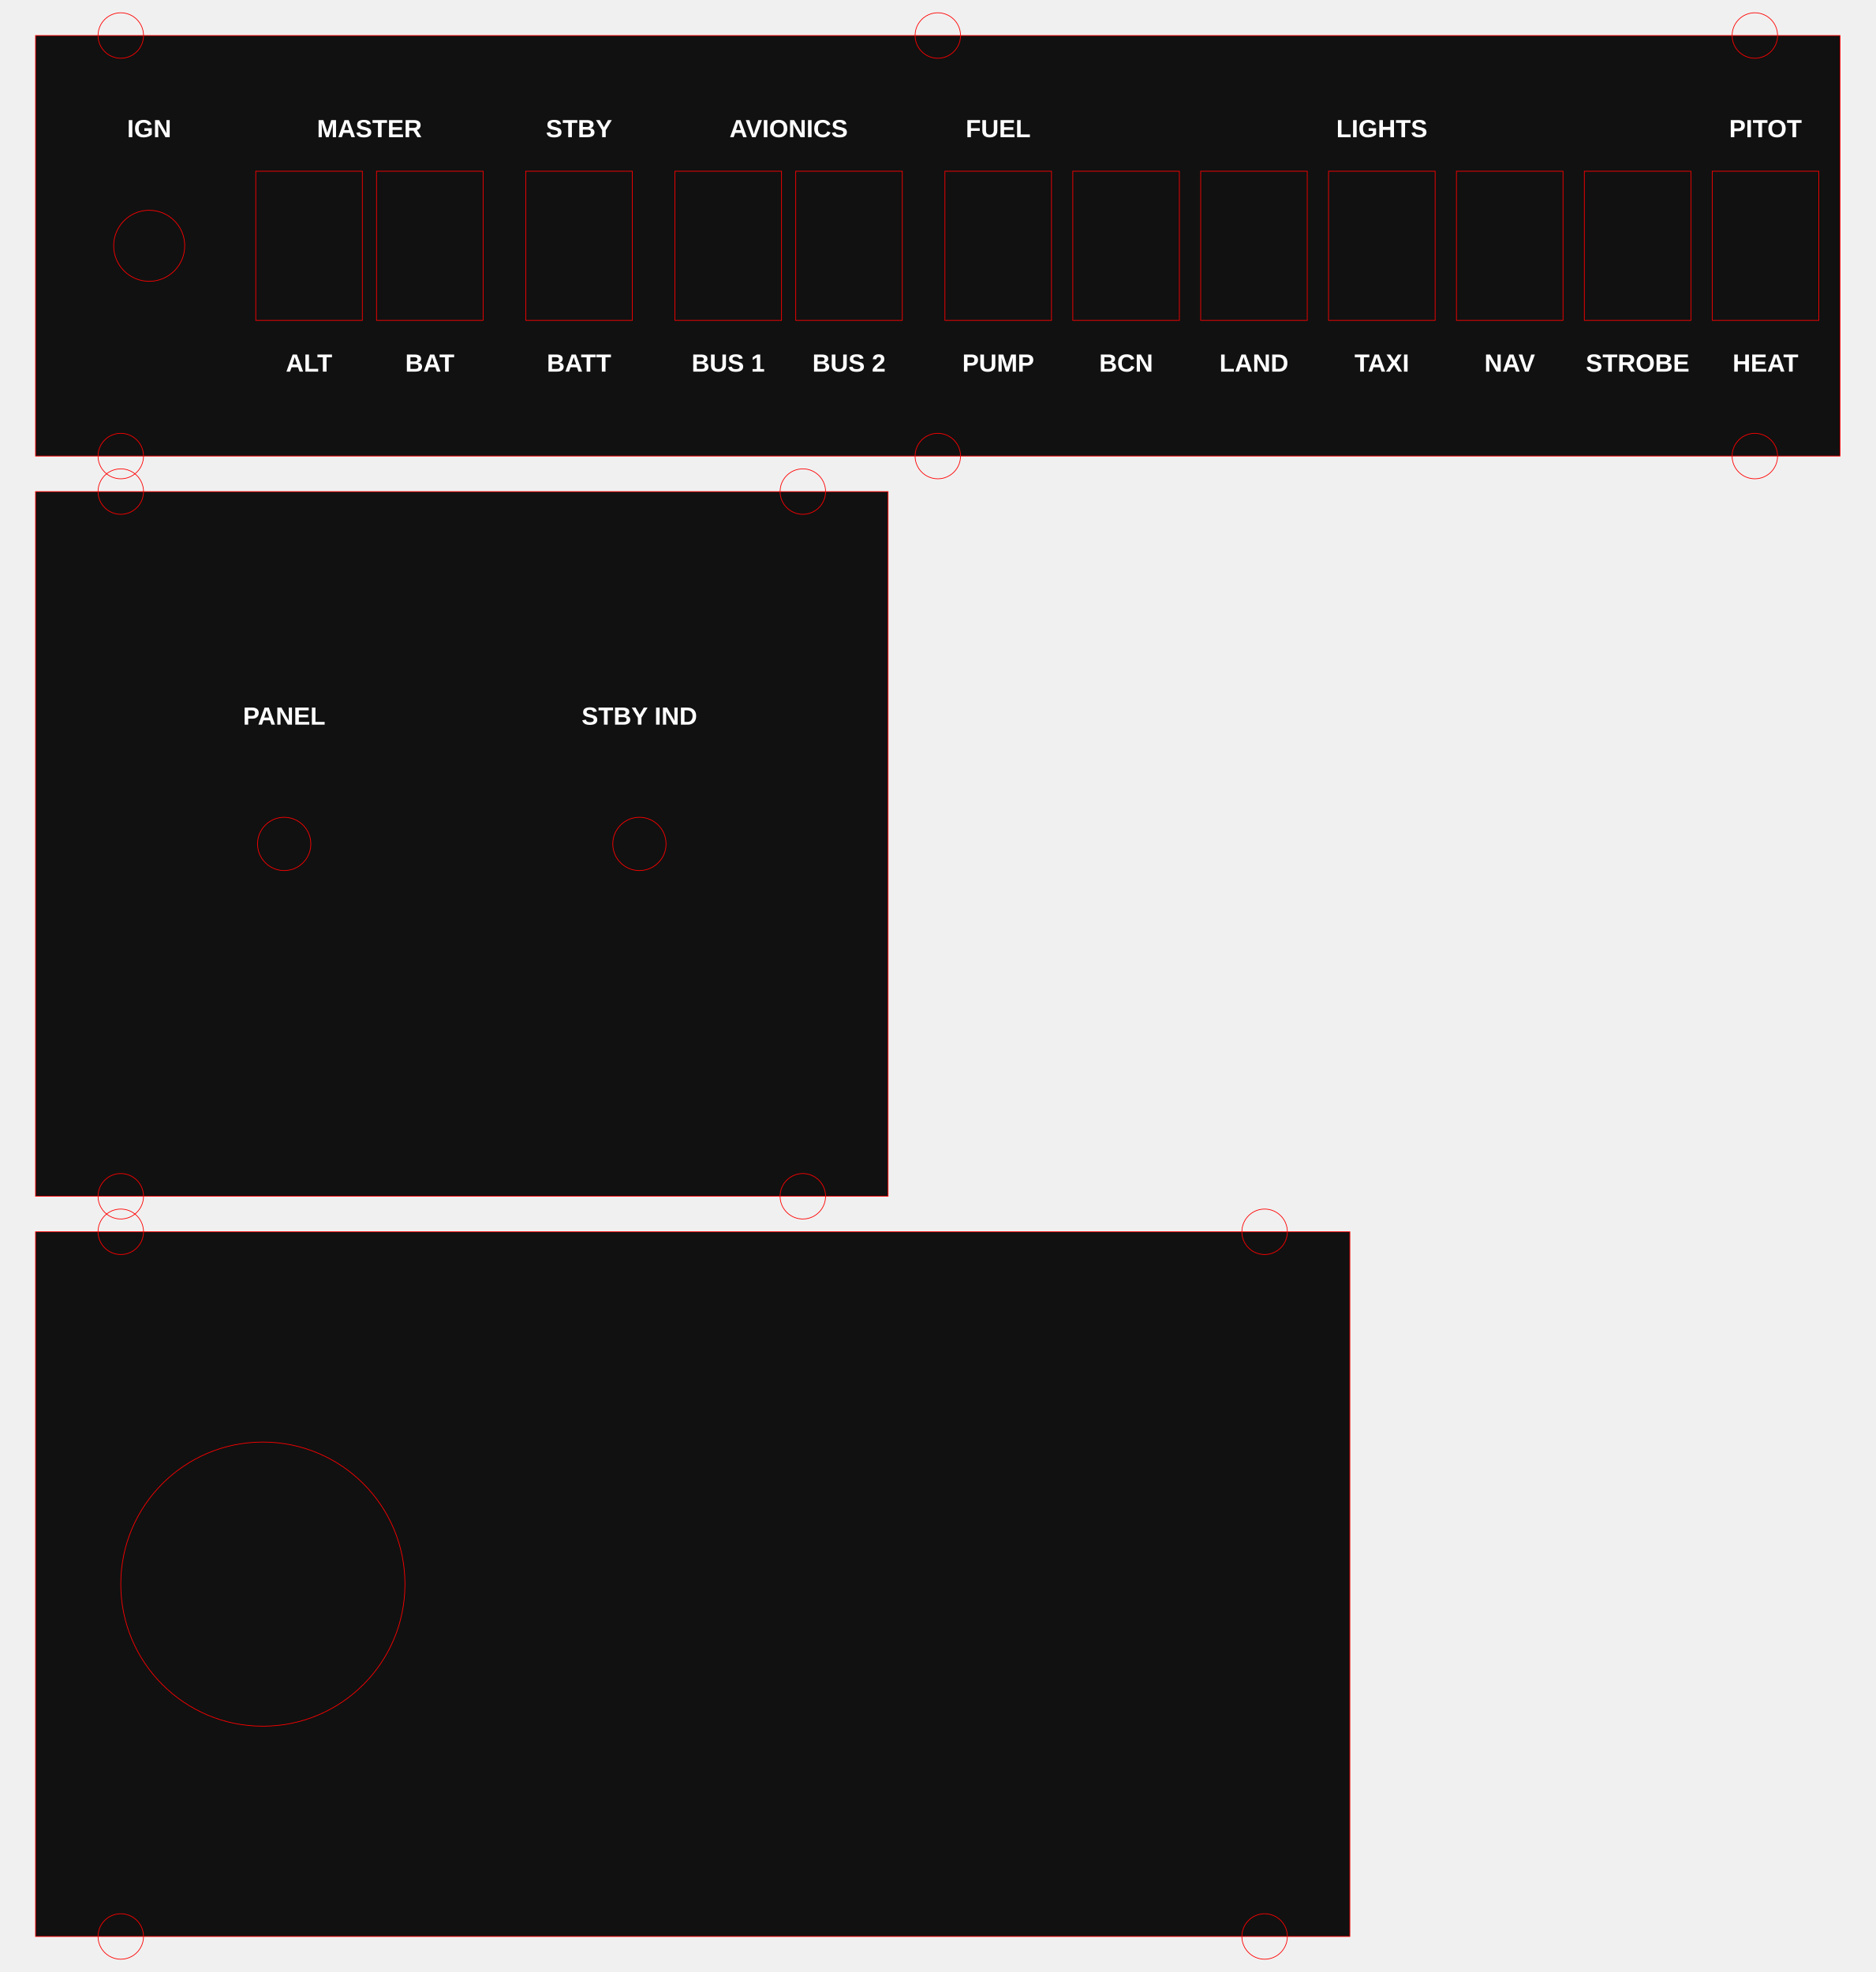
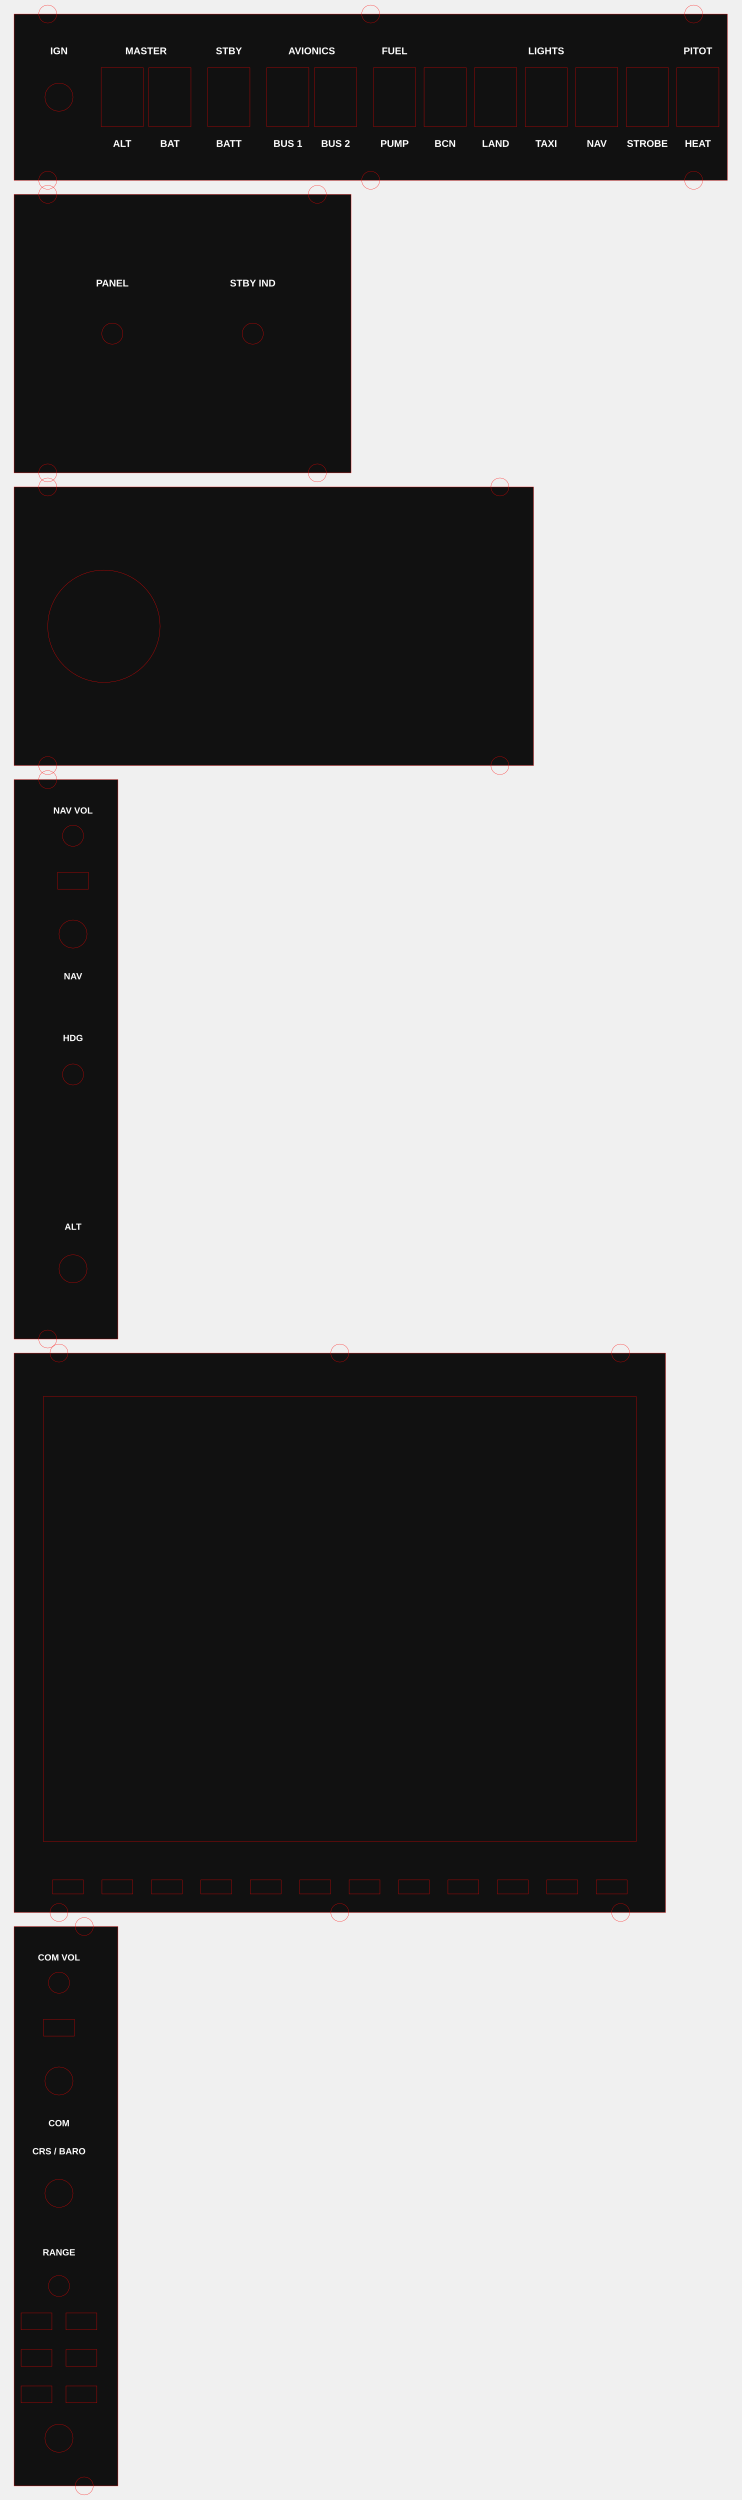
- <svg xmlns="http://www.w3.org/2000/svg" width="264.00mm" height="277.60mm" viewBox="0 0 264.00 277.60">
+ <svg xmlns="http://www.w3.org/2000/svg" width="264.00mm" height="890.20mm" viewBox="0 0 264.00 890.20">
  <g id="SW-1 Switch row">
    <rect x="5.00" y="5.00" width="254.00" height="59.20" fill="#111111" />
    <text x="21.00" y="18.10" font-family="Arial, Helvetica, sans-serif" font-size="3.50" font-weight="bold" fill="#ffffff" text-anchor="middle" dominant-baseline="central">IGN</text>
    <text x="52.00" y="18.10" font-family="Arial, Helvetica, sans-serif" font-size="3.50" font-weight="bold" fill="#ffffff" text-anchor="middle" dominant-baseline="central">MASTER</text>
    <text x="111.00" y="18.10" font-family="Arial, Helvetica, sans-serif" font-size="3.50" font-weight="bold" fill="#ffffff" text-anchor="middle" dominant-baseline="central">AVIONICS</text>
    <text x="194.50" y="18.10" font-family="Arial, Helvetica, sans-serif" font-size="3.50" font-weight="bold" fill="#ffffff" text-anchor="middle" dominant-baseline="central">LIGHTS</text>
    <text x="43.50" y="51.10" font-family="Arial, Helvetica, sans-serif" font-size="3.50" font-weight="bold" fill="#ffffff" text-anchor="middle" dominant-baseline="central">ALT</text>
    <text x="60.50" y="51.10" font-family="Arial, Helvetica, sans-serif" font-size="3.50" font-weight="bold" fill="#ffffff" text-anchor="middle" dominant-baseline="central">BAT</text>
    <text x="102.50" y="51.10" font-family="Arial, Helvetica, sans-serif" font-size="3.50" font-weight="bold" fill="#ffffff" text-anchor="middle" dominant-baseline="central">BUS 1</text>
    <text x="119.50" y="51.10" font-family="Arial, Helvetica, sans-serif" font-size="3.50" font-weight="bold" fill="#ffffff" text-anchor="middle" dominant-baseline="central">BUS 2</text>
    <text x="158.50" y="51.10" font-family="Arial, Helvetica, sans-serif" font-size="3.50" font-weight="bold" fill="#ffffff" text-anchor="middle" dominant-baseline="central">BCN</text>
    <text x="176.50" y="51.10" font-family="Arial, Helvetica, sans-serif" font-size="3.50" font-weight="bold" fill="#ffffff" text-anchor="middle" dominant-baseline="central">LAND</text>
    <text x="194.50" y="51.10" font-family="Arial, Helvetica, sans-serif" font-size="3.50" font-weight="bold" fill="#ffffff" text-anchor="middle" dominant-baseline="central">TAXI</text>
    <text x="212.50" y="51.10" font-family="Arial, Helvetica, sans-serif" font-size="3.50" font-weight="bold" fill="#ffffff" text-anchor="middle" dominant-baseline="central">NAV</text>
    <text x="230.50" y="51.10" font-family="Arial, Helvetica, sans-serif" font-size="3.50" font-weight="bold" fill="#ffffff" text-anchor="middle" dominant-baseline="central">STROBE</text>
    <text x="81.50" y="18.10" font-family="Arial, Helvetica, sans-serif" font-size="3.50" font-weight="bold" fill="#ffffff" text-anchor="middle" dominant-baseline="central">STBY</text>
    <text x="81.50" y="51.10" font-family="Arial, Helvetica, sans-serif" font-size="3.50" font-weight="bold" fill="#ffffff" text-anchor="middle" dominant-baseline="central">BATT</text>
    <text x="140.50" y="18.10" font-family="Arial, Helvetica, sans-serif" font-size="3.50" font-weight="bold" fill="#ffffff" text-anchor="middle" dominant-baseline="central">FUEL</text>
    <text x="140.50" y="51.10" font-family="Arial, Helvetica, sans-serif" font-size="3.50" font-weight="bold" fill="#ffffff" text-anchor="middle" dominant-baseline="central">PUMP</text>
    <text x="248.50" y="18.10" font-family="Arial, Helvetica, sans-serif" font-size="3.50" font-weight="bold" fill="#ffffff" text-anchor="middle" dominant-baseline="central">PITOT</text>
    <text x="248.50" y="51.10" font-family="Arial, Helvetica, sans-serif" font-size="3.50" font-weight="bold" fill="#ffffff" text-anchor="middle" dominant-baseline="central">HEAT</text>
    <rect x="5.00" y="5.00" width="254.00" height="59.20" stroke="#ff0000" stroke-width="0.1" fill="none" />
    <circle cx="21.00" cy="34.60" r="5.00" stroke="#ff0000" stroke-width="0.1" fill="none" />
    <rect x="36.00" y="24.10" width="15.00" height="21.00" stroke="#ff0000" stroke-width="0.1" fill="none" />
    <rect x="53.00" y="24.10" width="15.00" height="21.00" stroke="#ff0000" stroke-width="0.1" fill="none" />
    <rect x="74.00" y="24.10" width="15.00" height="21.00" stroke="#ff0000" stroke-width="0.1" fill="none" />
    <rect x="95.00" y="24.10" width="15.00" height="21.00" stroke="#ff0000" stroke-width="0.1" fill="none" />
    <rect x="112.00" y="24.10" width="15.00" height="21.00" stroke="#ff0000" stroke-width="0.1" fill="none" />
    <rect x="133.00" y="24.10" width="15.00" height="21.00" stroke="#ff0000" stroke-width="0.1" fill="none" />
    <rect x="151.00" y="24.10" width="15.00" height="21.00" stroke="#ff0000" stroke-width="0.1" fill="none" />
    <rect x="169.00" y="24.10" width="15.00" height="21.00" stroke="#ff0000" stroke-width="0.1" fill="none" />
    <rect x="187.00" y="24.10" width="15.00" height="21.00" stroke="#ff0000" stroke-width="0.1" fill="none" />
    <rect x="205.00" y="24.10" width="15.00" height="21.00" stroke="#ff0000" stroke-width="0.1" fill="none" />
    <rect x="223.00" y="24.10" width="15.00" height="21.00" stroke="#ff0000" stroke-width="0.1" fill="none" />
    <rect x="241.00" y="24.10" width="15.00" height="21.00" stroke="#ff0000" stroke-width="0.1" fill="none" />
    <circle cx="17.00" cy="64.20" r="3.20" stroke="#ff0000" stroke-width="0.1" fill="none" />
    <circle cx="17.00" cy="5.00" r="3.20" stroke="#ff0000" stroke-width="0.1" fill="none" />
    <circle cx="132.00" cy="64.20" r="3.20" stroke="#ff0000" stroke-width="0.1" fill="none" />
    <circle cx="132.00" cy="5.00" r="3.20" stroke="#ff0000" stroke-width="0.1" fill="none" />
    <circle cx="247.00" cy="64.20" r="3.20" stroke="#ff0000" stroke-width="0.1" fill="none" />
    <circle cx="247.00" cy="5.00" r="3.20" stroke="#ff0000" stroke-width="0.1" fill="none" />
  </g>
  <g id="CL-1 Dimmer panel">
    <rect x="5.00" y="69.20" width="120.00" height="99.20" fill="#111111" />
    <text x="40.00" y="100.80" font-family="Arial, Helvetica, sans-serif" font-size="3.50" font-weight="bold" fill="#ffffff" text-anchor="middle" dominant-baseline="central">PANEL</text>
    <text x="90.00" y="100.80" font-family="Arial, Helvetica, sans-serif" font-size="3.50" font-weight="bold" fill="#ffffff" text-anchor="middle" dominant-baseline="central">STBY IND</text>
    <rect x="5.00" y="69.20" width="120.00" height="99.20" stroke="#ff0000" stroke-width="0.1" fill="none" />
    <circle cx="40.00" cy="118.80" r="3.75" stroke="#ff0000" stroke-width="0.1" fill="none" />
    <circle cx="90.00" cy="118.80" r="3.75" stroke="#ff0000" stroke-width="0.1" fill="none" />
    <circle cx="17.00" cy="168.40" r="3.20" stroke="#ff0000" stroke-width="0.1" fill="none" />
    <circle cx="17.00" cy="69.20" r="3.20" stroke="#ff0000" stroke-width="0.1" fill="none" />
    <circle cx="113.00" cy="168.40" r="3.20" stroke="#ff0000" stroke-width="0.1" fill="none" />
    <circle cx="113.00" cy="69.20" r="3.20" stroke="#ff0000" stroke-width="0.1" fill="none" />
  </g>
  <g id="CL-2 Yoke panel">
    <rect x="5.00" y="173.40" width="185.00" height="99.20" fill="#111111" />
    <rect x="5.00" y="173.40" width="185.00" height="99.20" stroke="#ff0000" stroke-width="0.1" fill="none" />
    <circle cx="37.00" cy="223.00" r="20.00" stroke="#ff0000" stroke-width="0.1" fill="none" />
    <circle cx="17.00" cy="272.60" r="3.20" stroke="#ff0000" stroke-width="0.1" fill="none" />
    <circle cx="17.00" cy="173.40" r="3.20" stroke="#ff0000" stroke-width="0.1" fill="none" />
    <circle cx="178.00" cy="272.60" r="3.20" stroke="#ff0000" stroke-width="0.1" fill="none" />
    <circle cx="178.00" cy="173.40" r="3.20" stroke="#ff0000" stroke-width="0.1" fill="none" />
  </g>
+   <g id="PFD-1a left knob column">
+     <rect x="5.00" y="277.60" width="37.00" height="199.20" fill="#111111" />
+     <text x="26.00" y="288.60" font-family="Arial, Helvetica, sans-serif" font-size="3.22" font-weight="bold" fill="#ffffff" text-anchor="middle" dominant-baseline="central">NAV VOL</text>
+     <text x="26.00" y="347.60" font-family="Arial, Helvetica, sans-serif" font-size="3.22" font-weight="bold" fill="#ffffff" text-anchor="middle" dominant-baseline="central">NAV</text>
+     <text x="26.00" y="369.60" font-family="Arial, Helvetica, sans-serif" font-size="3.22" font-weight="bold" fill="#ffffff" text-anchor="middle" dominant-baseline="central">HDG</text>
+     <text x="26.00" y="436.80" font-family="Arial, Helvetica, sans-serif" font-size="3.22" font-weight="bold" fill="#ffffff" text-anchor="middle" dominant-baseline="central">ALT</text>
+     <rect x="5.00" y="277.60" width="37.00" height="199.20" stroke="#ff0000" stroke-width="0.1" fill="none" />
+     <circle cx="26.00" cy="297.60" r="3.75" stroke="#ff0000" stroke-width="0.1" fill="none" />
+     <circle cx="26.00" cy="332.60" r="5.00" stroke="#ff0000" stroke-width="0.1" fill="none" />
+     <circle cx="26.00" cy="382.60" r="3.75" stroke="#ff0000" stroke-width="0.1" fill="none" />
+     <circle cx="26.00" cy="451.80" r="5.00" stroke="#ff0000" stroke-width="0.1" fill="none" />
+     <rect x="20.50" y="310.60" width="11.00" height="6.00" stroke="#ff0000" stroke-width="0.1" fill="none" />
+     <circle cx="17.00" cy="476.80" r="3.20" stroke="#ff0000" stroke-width="0.1" fill="none" />
+     <circle cx="17.00" cy="277.60" r="3.20" stroke="#ff0000" stroke-width="0.1" fill="none" />
+   </g>
+   <g id="PFD-1b display frame">
+     <rect x="5.00" y="481.80" width="232.00" height="199.20" fill="#111111" />
+     <rect x="5.00" y="481.80" width="232.00" height="199.20" stroke="#ff0000" stroke-width="0.1" fill="none" />
+     <rect x="15.40" y="497.30" width="211.20" height="158.40" stroke="#ff0000" stroke-width="0.1" fill="none" />
+     <rect x="18.70" y="669.40" width="11.00" height="5.00" stroke="#ff0000" stroke-width="0.1" fill="none" />
+     <rect x="36.30" y="669.40" width="11.00" height="5.00" stroke="#ff0000" stroke-width="0.1" fill="none" />
+     <rect x="53.90" y="669.40" width="11.00" height="5.00" stroke="#ff0000" stroke-width="0.1" fill="none" />
+     <rect x="71.50" y="669.40" width="11.00" height="5.00" stroke="#ff0000" stroke-width="0.1" fill="none" />
+     <rect x="89.10" y="669.40" width="11.00" height="5.00" stroke="#ff0000" stroke-width="0.1" fill="none" />
+     <rect x="106.70" y="669.40" width="11.00" height="5.00" stroke="#ff0000" stroke-width="0.1" fill="none" />
+     <rect x="124.30" y="669.40" width="11.00" height="5.00" stroke="#ff0000" stroke-width="0.1" fill="none" />
+     <rect x="141.90" y="669.40" width="11.00" height="5.00" stroke="#ff0000" stroke-width="0.1" fill="none" />
+     <rect x="159.50" y="669.40" width="11.00" height="5.00" stroke="#ff0000" stroke-width="0.1" fill="none" />
+     <rect x="177.10" y="669.40" width="11.00" height="5.00" stroke="#ff0000" stroke-width="0.1" fill="none" />
+     <rect x="194.70" y="669.40" width="11.00" height="5.00" stroke="#ff0000" stroke-width="0.1" fill="none" />
+     <rect x="212.30" y="669.40" width="11.00" height="5.00" stroke="#ff0000" stroke-width="0.1" fill="none" />
+     <circle cx="21.00" cy="681.00" r="3.20" stroke="#ff0000" stroke-width="0.1" fill="none" />
+     <circle cx="21.00" cy="481.80" r="3.20" stroke="#ff0000" stroke-width="0.1" fill="none" />
+     <circle cx="121.00" cy="681.00" r="3.20" stroke="#ff0000" stroke-width="0.1" fill="none" />
+     <circle cx="121.00" cy="481.80" r="3.20" stroke="#ff0000" stroke-width="0.1" fill="none" />
+     <circle cx="221.00" cy="681.00" r="3.20" stroke="#ff0000" stroke-width="0.1" fill="none" />
+     <circle cx="221.00" cy="481.80" r="3.20" stroke="#ff0000" stroke-width="0.1" fill="none" />
+   </g>
+   <g id="PFD-1c right knob column">
+     <rect x="5.00" y="686.00" width="37.00" height="199.20" fill="#111111" />
+     <text x="21.00" y="697.00" font-family="Arial, Helvetica, sans-serif" font-size="3.22" font-weight="bold" fill="#ffffff" text-anchor="middle" dominant-baseline="central">COM VOL</text>
+     <text x="21.00" y="756.00" font-family="Arial, Helvetica, sans-serif" font-size="3.22" font-weight="bold" fill="#ffffff" text-anchor="middle" dominant-baseline="central">COM</text>
+     <text x="21.00" y="766.00" font-family="Arial, Helvetica, sans-serif" font-size="3.22" font-weight="bold" fill="#ffffff" text-anchor="middle" dominant-baseline="central">CRS / BARO</text>
+     <text x="21.00" y="802.00" font-family="Arial, Helvetica, sans-serif" font-size="3.22" font-weight="bold" fill="#ffffff" text-anchor="middle" dominant-baseline="central">RANGE</text>
+     <rect x="5.00" y="686.00" width="37.00" height="199.20" stroke="#ff0000" stroke-width="0.1" fill="none" />
+     <circle cx="21.00" cy="706.00" r="3.75" stroke="#ff0000" stroke-width="0.1" fill="none" />
+     <circle cx="21.00" cy="741.00" r="5.00" stroke="#ff0000" stroke-width="0.1" fill="none" />
+     <circle cx="21.00" cy="781.00" r="5.00" stroke="#ff0000" stroke-width="0.1" fill="none" />
+     <circle cx="21.00" cy="814.00" r="3.75" stroke="#ff0000" stroke-width="0.1" fill="none" />
+     <circle cx="21.00" cy="868.20" r="5.00" stroke="#ff0000" stroke-width="0.1" fill="none" />
+     <rect x="15.50" y="719.00" width="11.00" height="6.00" stroke="#ff0000" stroke-width="0.1" fill="none" />
+     <rect x="7.50" y="823.60" width="11.00" height="6.00" stroke="#ff0000" stroke-width="0.1" fill="none" />
+     <rect x="23.50" y="823.60" width="11.00" height="6.00" stroke="#ff0000" stroke-width="0.1" fill="none" />
+     <rect x="7.50" y="836.60" width="11.00" height="6.00" stroke="#ff0000" stroke-width="0.1" fill="none" />
+     <rect x="23.50" y="836.60" width="11.00" height="6.00" stroke="#ff0000" stroke-width="0.1" fill="none" />
+     <rect x="7.50" y="849.60" width="11.00" height="6.00" stroke="#ff0000" stroke-width="0.1" fill="none" />
+     <rect x="23.50" y="849.60" width="11.00" height="6.00" stroke="#ff0000" stroke-width="0.1" fill="none" />
+     <circle cx="30.00" cy="885.20" r="3.20" stroke="#ff0000" stroke-width="0.1" fill="none" />
+     <circle cx="30.00" cy="686.00" r="3.20" stroke="#ff0000" stroke-width="0.1" fill="none" />
+   </g>
</svg>
